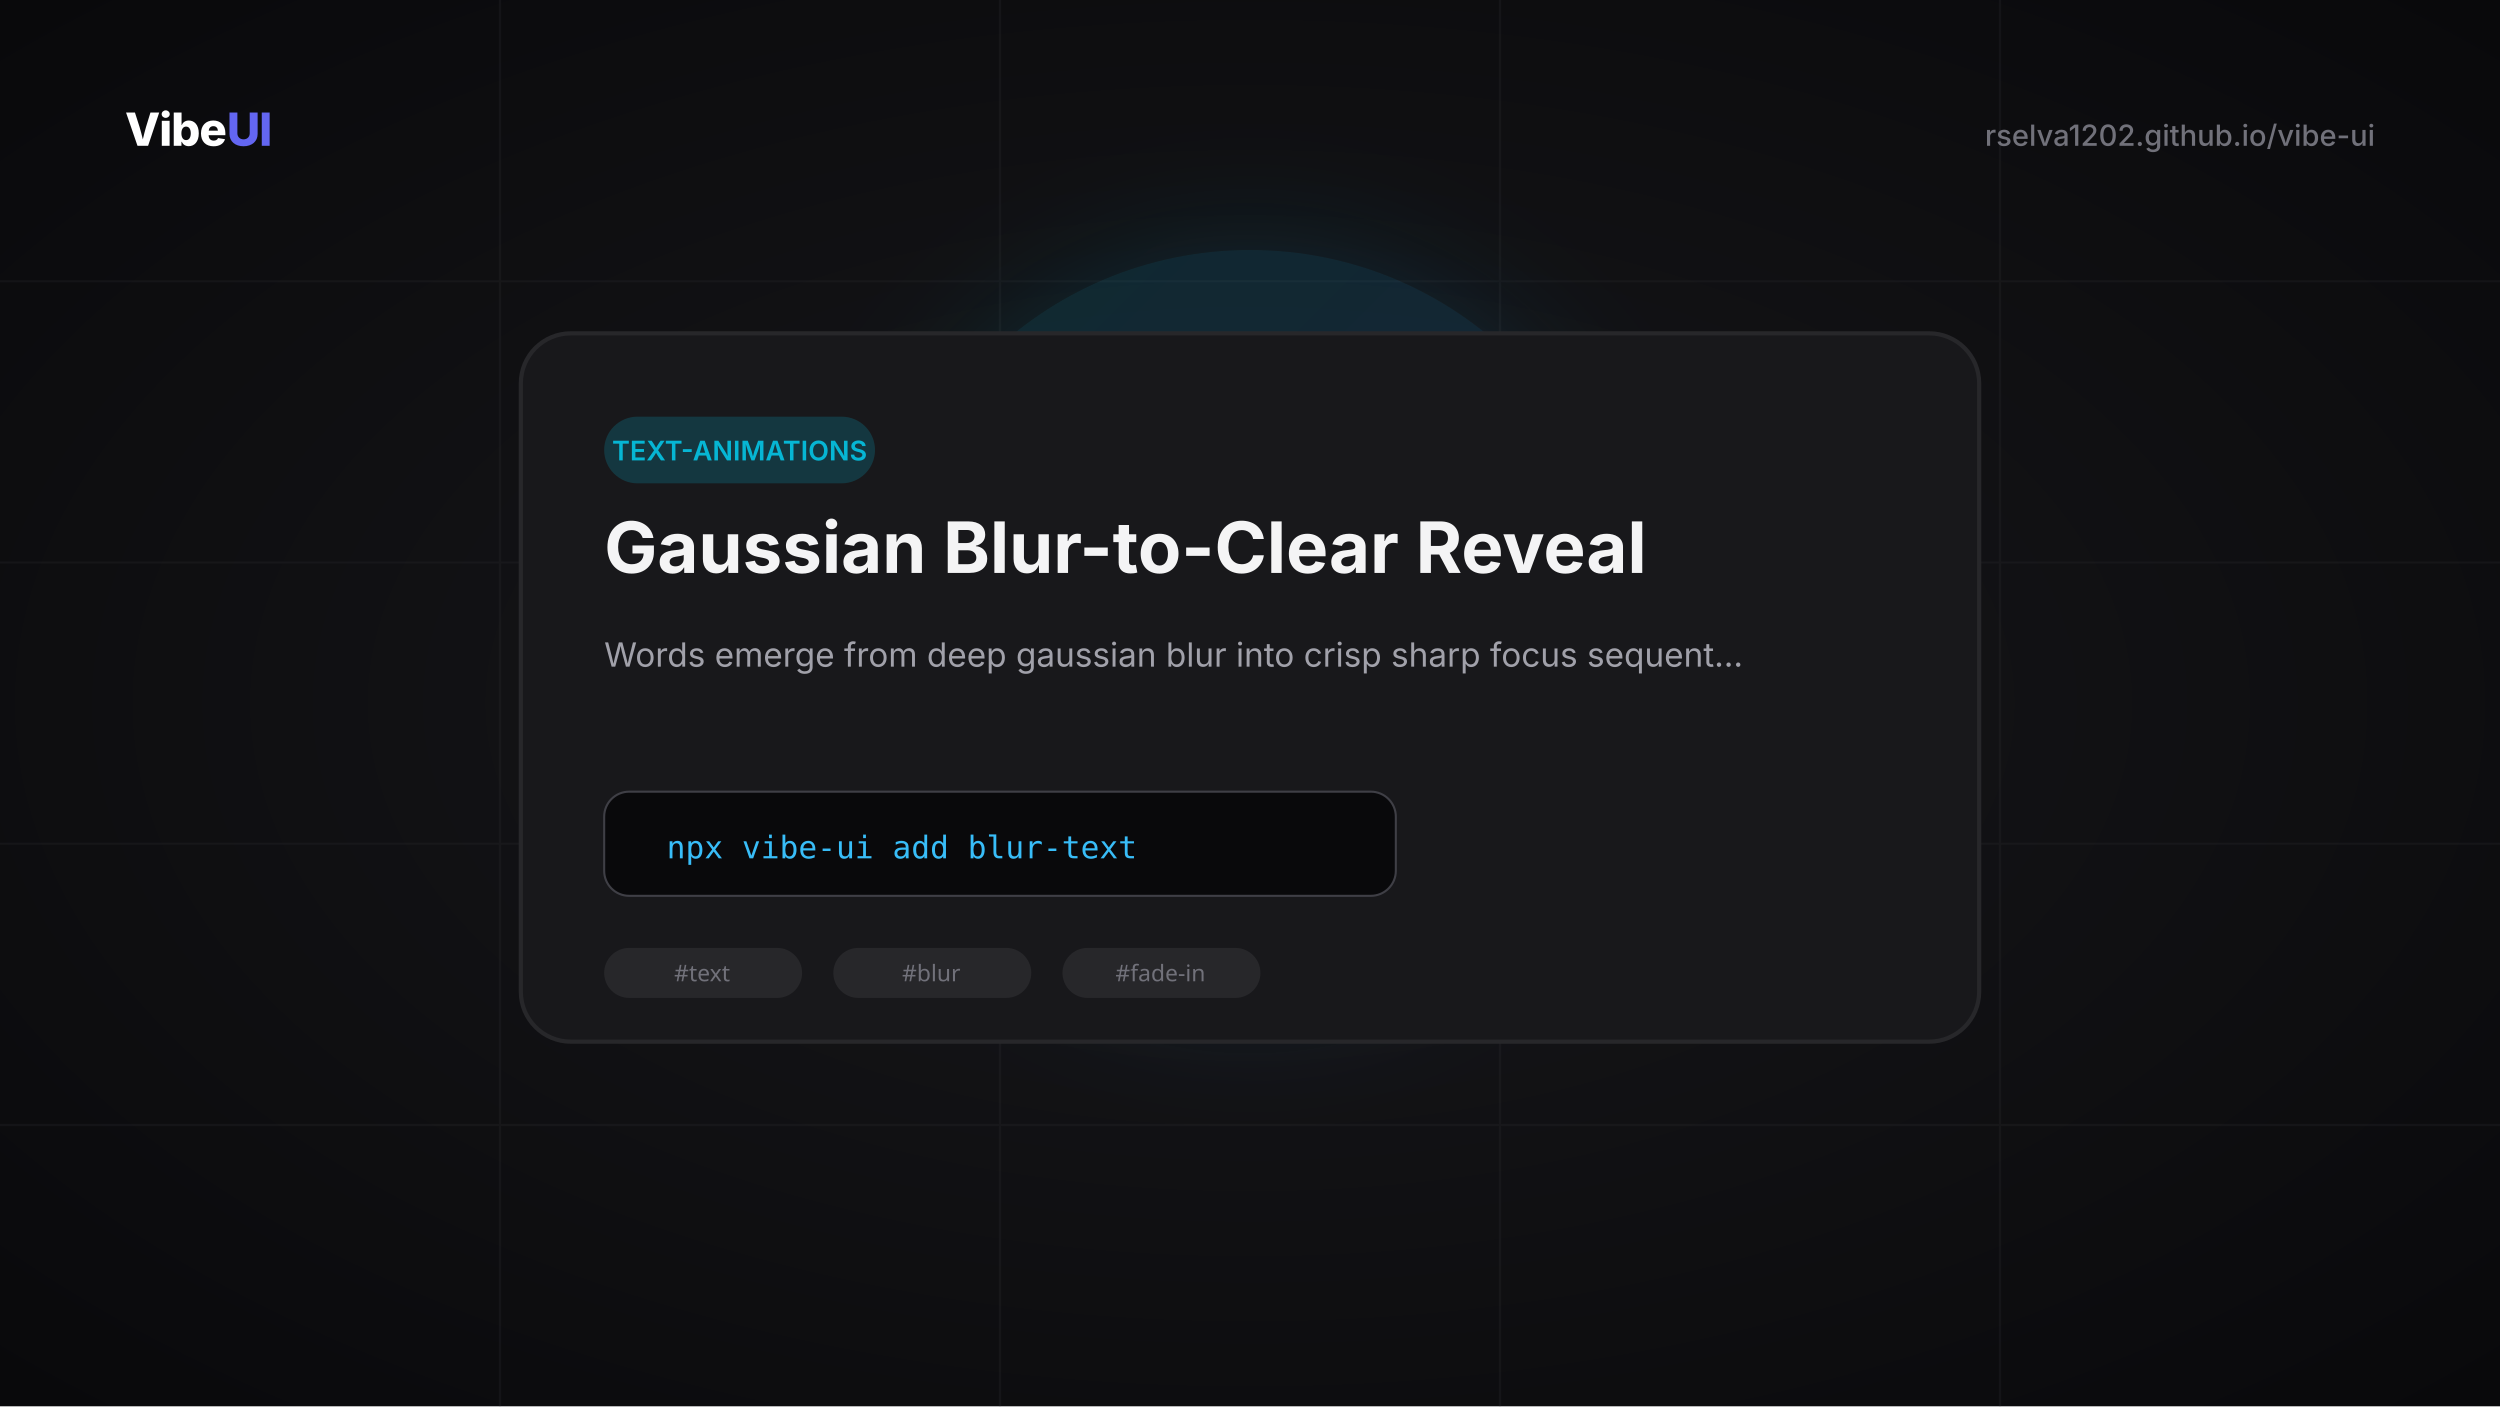
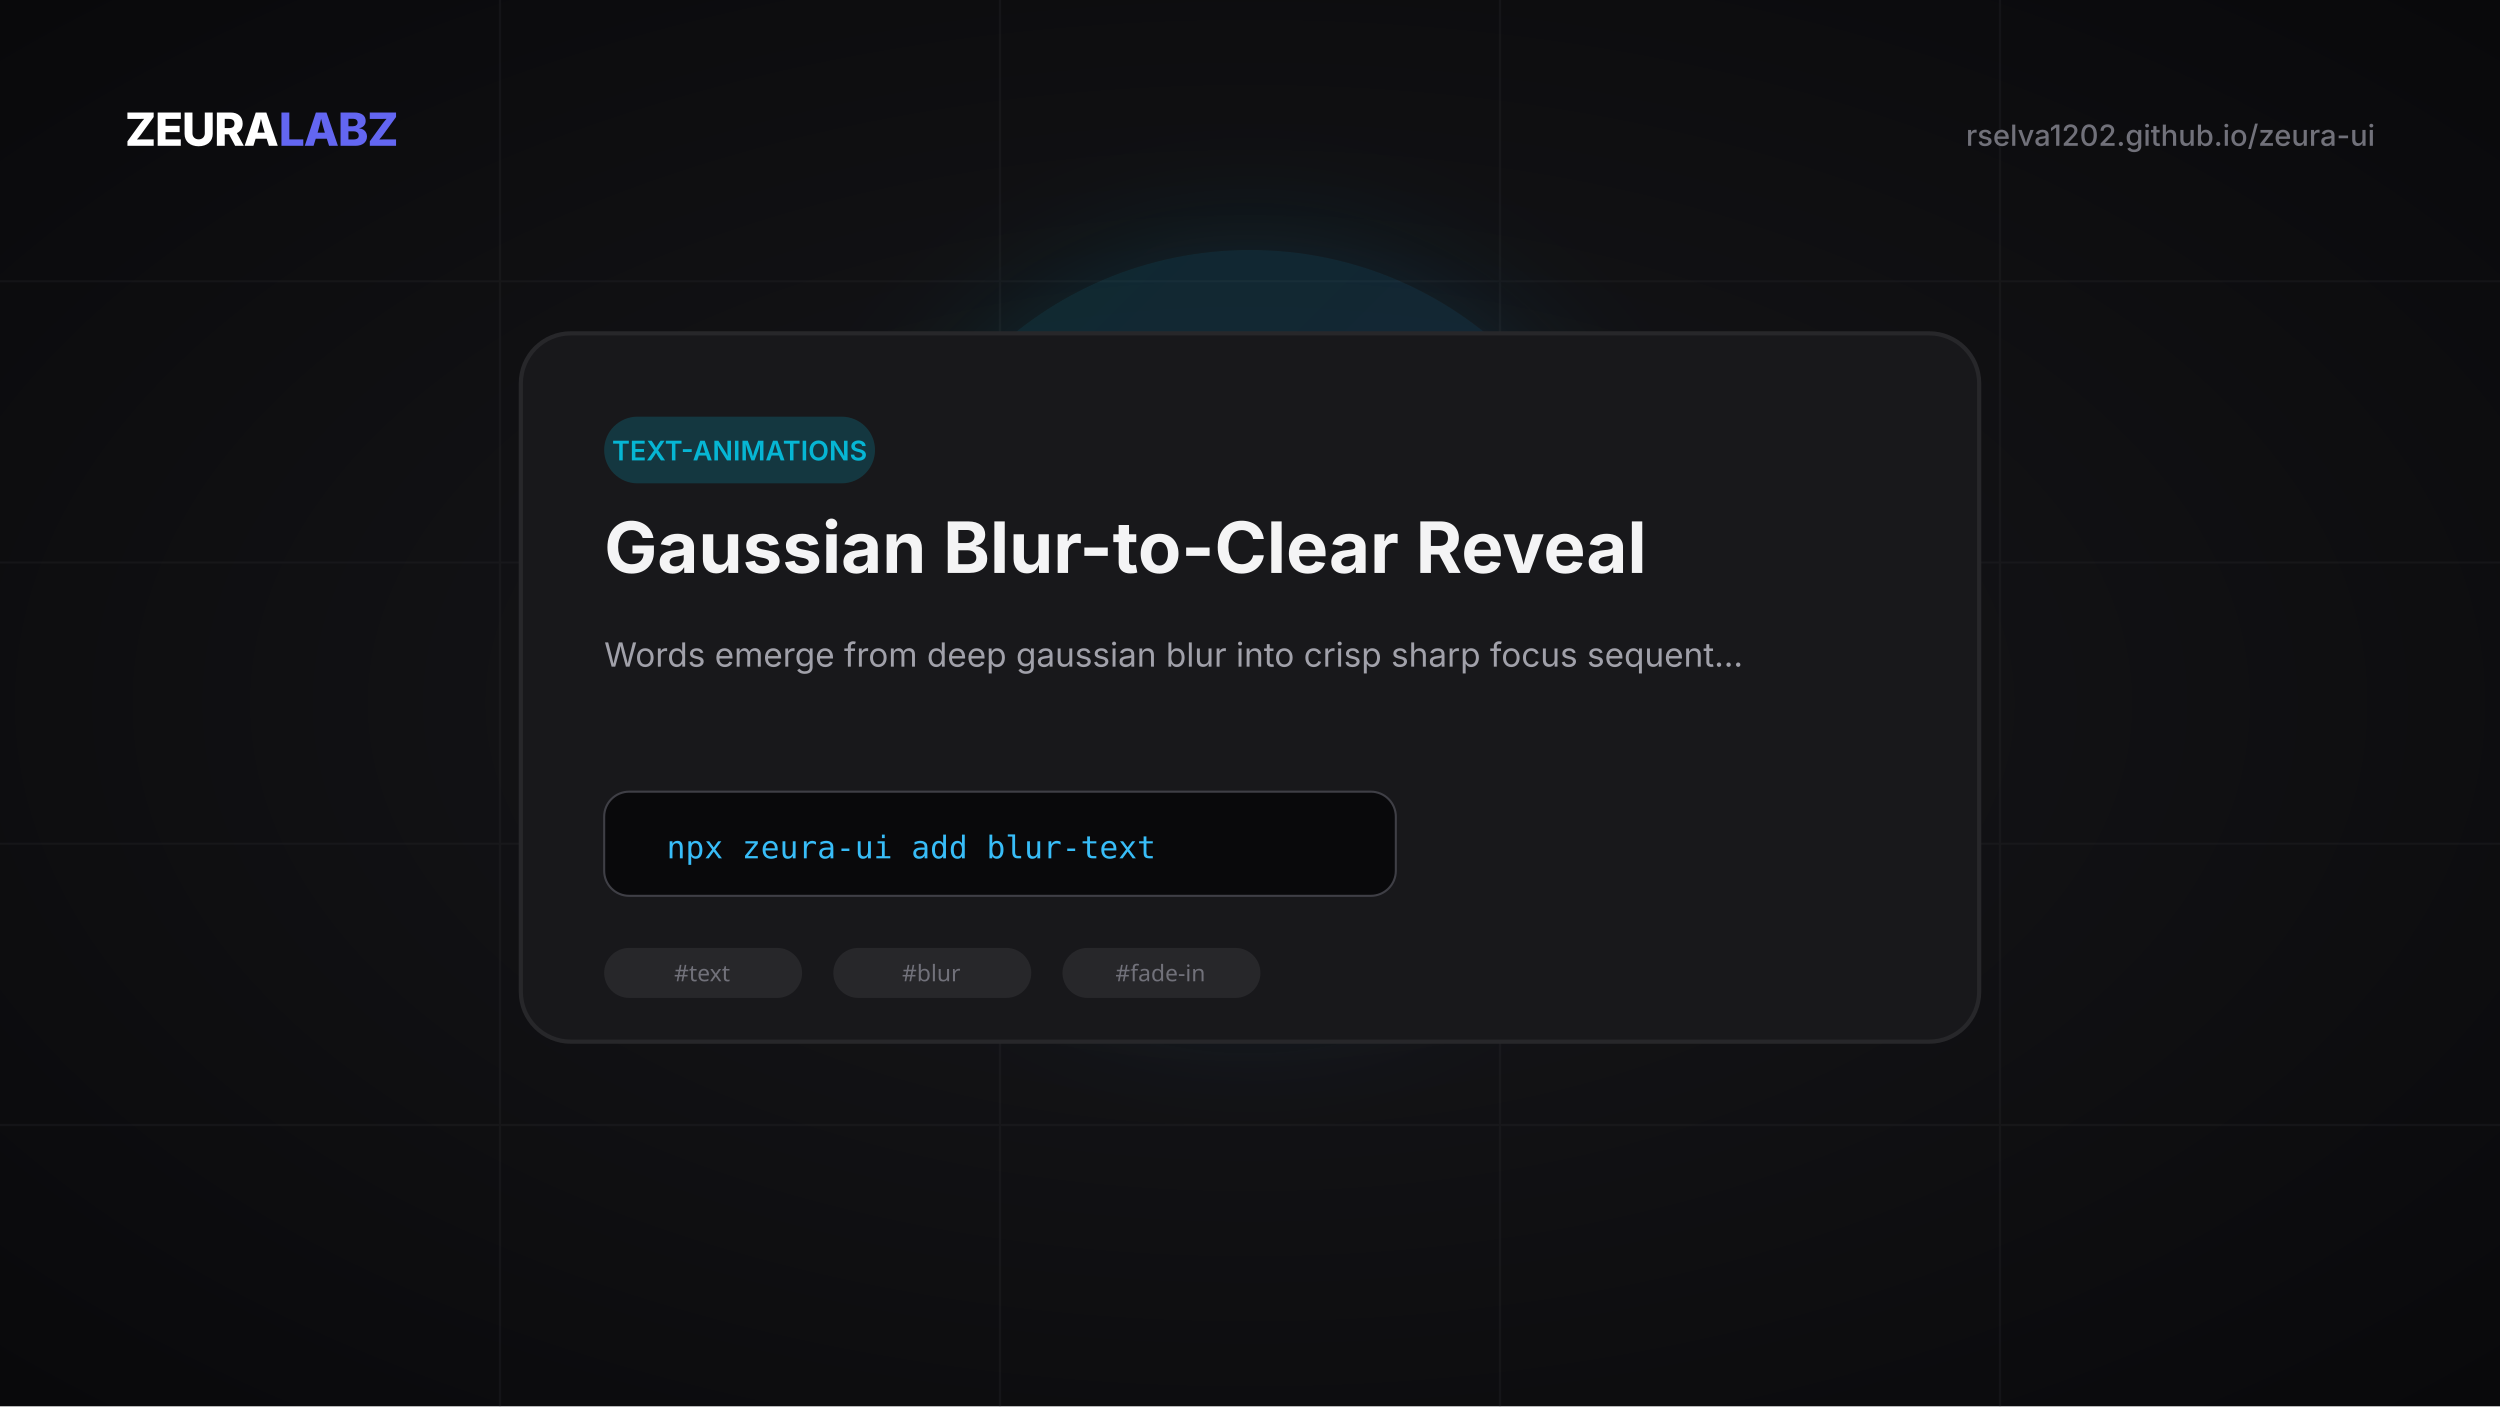
<svg xmlns="http://www.w3.org/2000/svg" viewBox="0 0 1200 675" width="1200" height="675">
  <defs>
    <radialGradient id="bgGrad" cx="50%" cy="50%" r="70%">
      <stop offset="0%" stop-color="#18181b" />
      <stop offset="100%" stop-color="#09090b" />
    </radialGradient>
    <linearGradient id="brandGrad" x1="0%" y1="0%" x2="100%" y2="100%">
      <stop offset="0%" stop-color="#06b6d4" />
      <stop offset="100%" stop-color="#3b82f6" />
    </linearGradient>
    <filter id="glow" x="-20%" y="-20%" width="140%" height="140%">
      <feGaussianBlur stdDeviation="30" result="blur" />
      <feComposite in="SourceGraphic" in2="blur" operator="over" />
    </filter>
  </defs>
  <rect width="1200" height="675" fill="url(#bgGrad)" />
  <g stroke="#27272a" stroke-width="1" opacity="0.3">
    <line x1="0" y1="135" x2="1200" y2="135" />
    <line x1="0" y1="270" x2="1200" y2="270" />
    <line x1="0" y1="405" x2="1200" y2="405" />
    <line x1="0" y1="540" x2="1200" y2="540" />
    <line x1="240" y1="0" x2="240" y2="675" />
    <line x1="480" y1="0" x2="480" y2="675" />
    <line x1="720" y1="0" x2="720" y2="675" />
    <line x1="960" y1="0" x2="960" y2="675" />
  </g>
  <circle cx="600" cy="300" r="180" fill="url(#brandGrad)" opacity="0.15" filter="url(#glow)" />
  <rect x="250" y="160" width="700" height="340" rx="24" fill="#18181b" stroke="#27272a" stroke-width="2" />
  <rect x="290" y="200" width="130" height="32" rx="16" fill="#06b6d4" opacity="0.2" />
  <text x="355" y="221" font-family="system-ui, -apple-system, sans-serif" font-size="13" font-weight="600" fill="#06b6d4" text-anchor="middle">
    TEXT-ANIMATIONS
  </text>
  <text x="290" y="275" font-family="system-ui, -apple-system, sans-serif" font-size="34" font-weight="700" fill="#f4f4f5">
    Gaussian Blur-to-Clear Reveal
  </text>
  <text x="290" y="320" font-family="system-ui, -apple-system, sans-serif" font-size="16" fill="#a1a1aa">
    Words emerge from deep gaussian blur into crisp sharp focus sequent...
  </text>
  <rect x="290" y="380" width="380" height="50" rx="12" fill="#09090b" stroke="#3f3f46" stroke-width="1" />
  <text x="320" y="412" font-family="monospace, Consolas, sans-serif" font-size="15" fill="#38bdf8">
-     npx vibe-ui add blur-text
+     npx zeura-ui add blur-text
  </text>
  <g transform="translate(290, 455)">
    <rect x="0" y="0" width="95" height="24" rx="12" fill="#27272a" />
    <text x="47" y="16" font-family="system-ui, sans-serif" font-size="11" fill="#71717a" text-anchor="middle">#text</text>
    <rect x="110" y="0" width="95" height="24" rx="12" fill="#27272a" />
    <text x="157" y="16" font-family="system-ui, sans-serif" font-size="11" fill="#71717a" text-anchor="middle">#blur</text>
    <rect x="220" y="0" width="95" height="24" rx="12" fill="#27272a" />
    <text x="267" y="16" font-family="system-ui, sans-serif" font-size="11" fill="#71717a" text-anchor="middle">#fade-in</text>
  </g>
  <text x="60" y="70" font-family="system-ui, -apple-system, sans-serif" font-size="22" font-weight="800" fill="#ffffff" letter-spacing="-0.5">
-     Vibe<tspan fill="#6366f1">UI</tspan>
+     ZEURA<tspan fill="#6366f1">LABZ</tspan>
  </text>
  <text x="1140" y="70" font-family="system-ui, -apple-system, sans-serif" font-size="14" font-weight="500" fill="#71717a" text-anchor="end">
-     rselva1202.github.io/vibe-ui
+     rselva1202.github.io/zeura-ui
  </text>
</svg>
